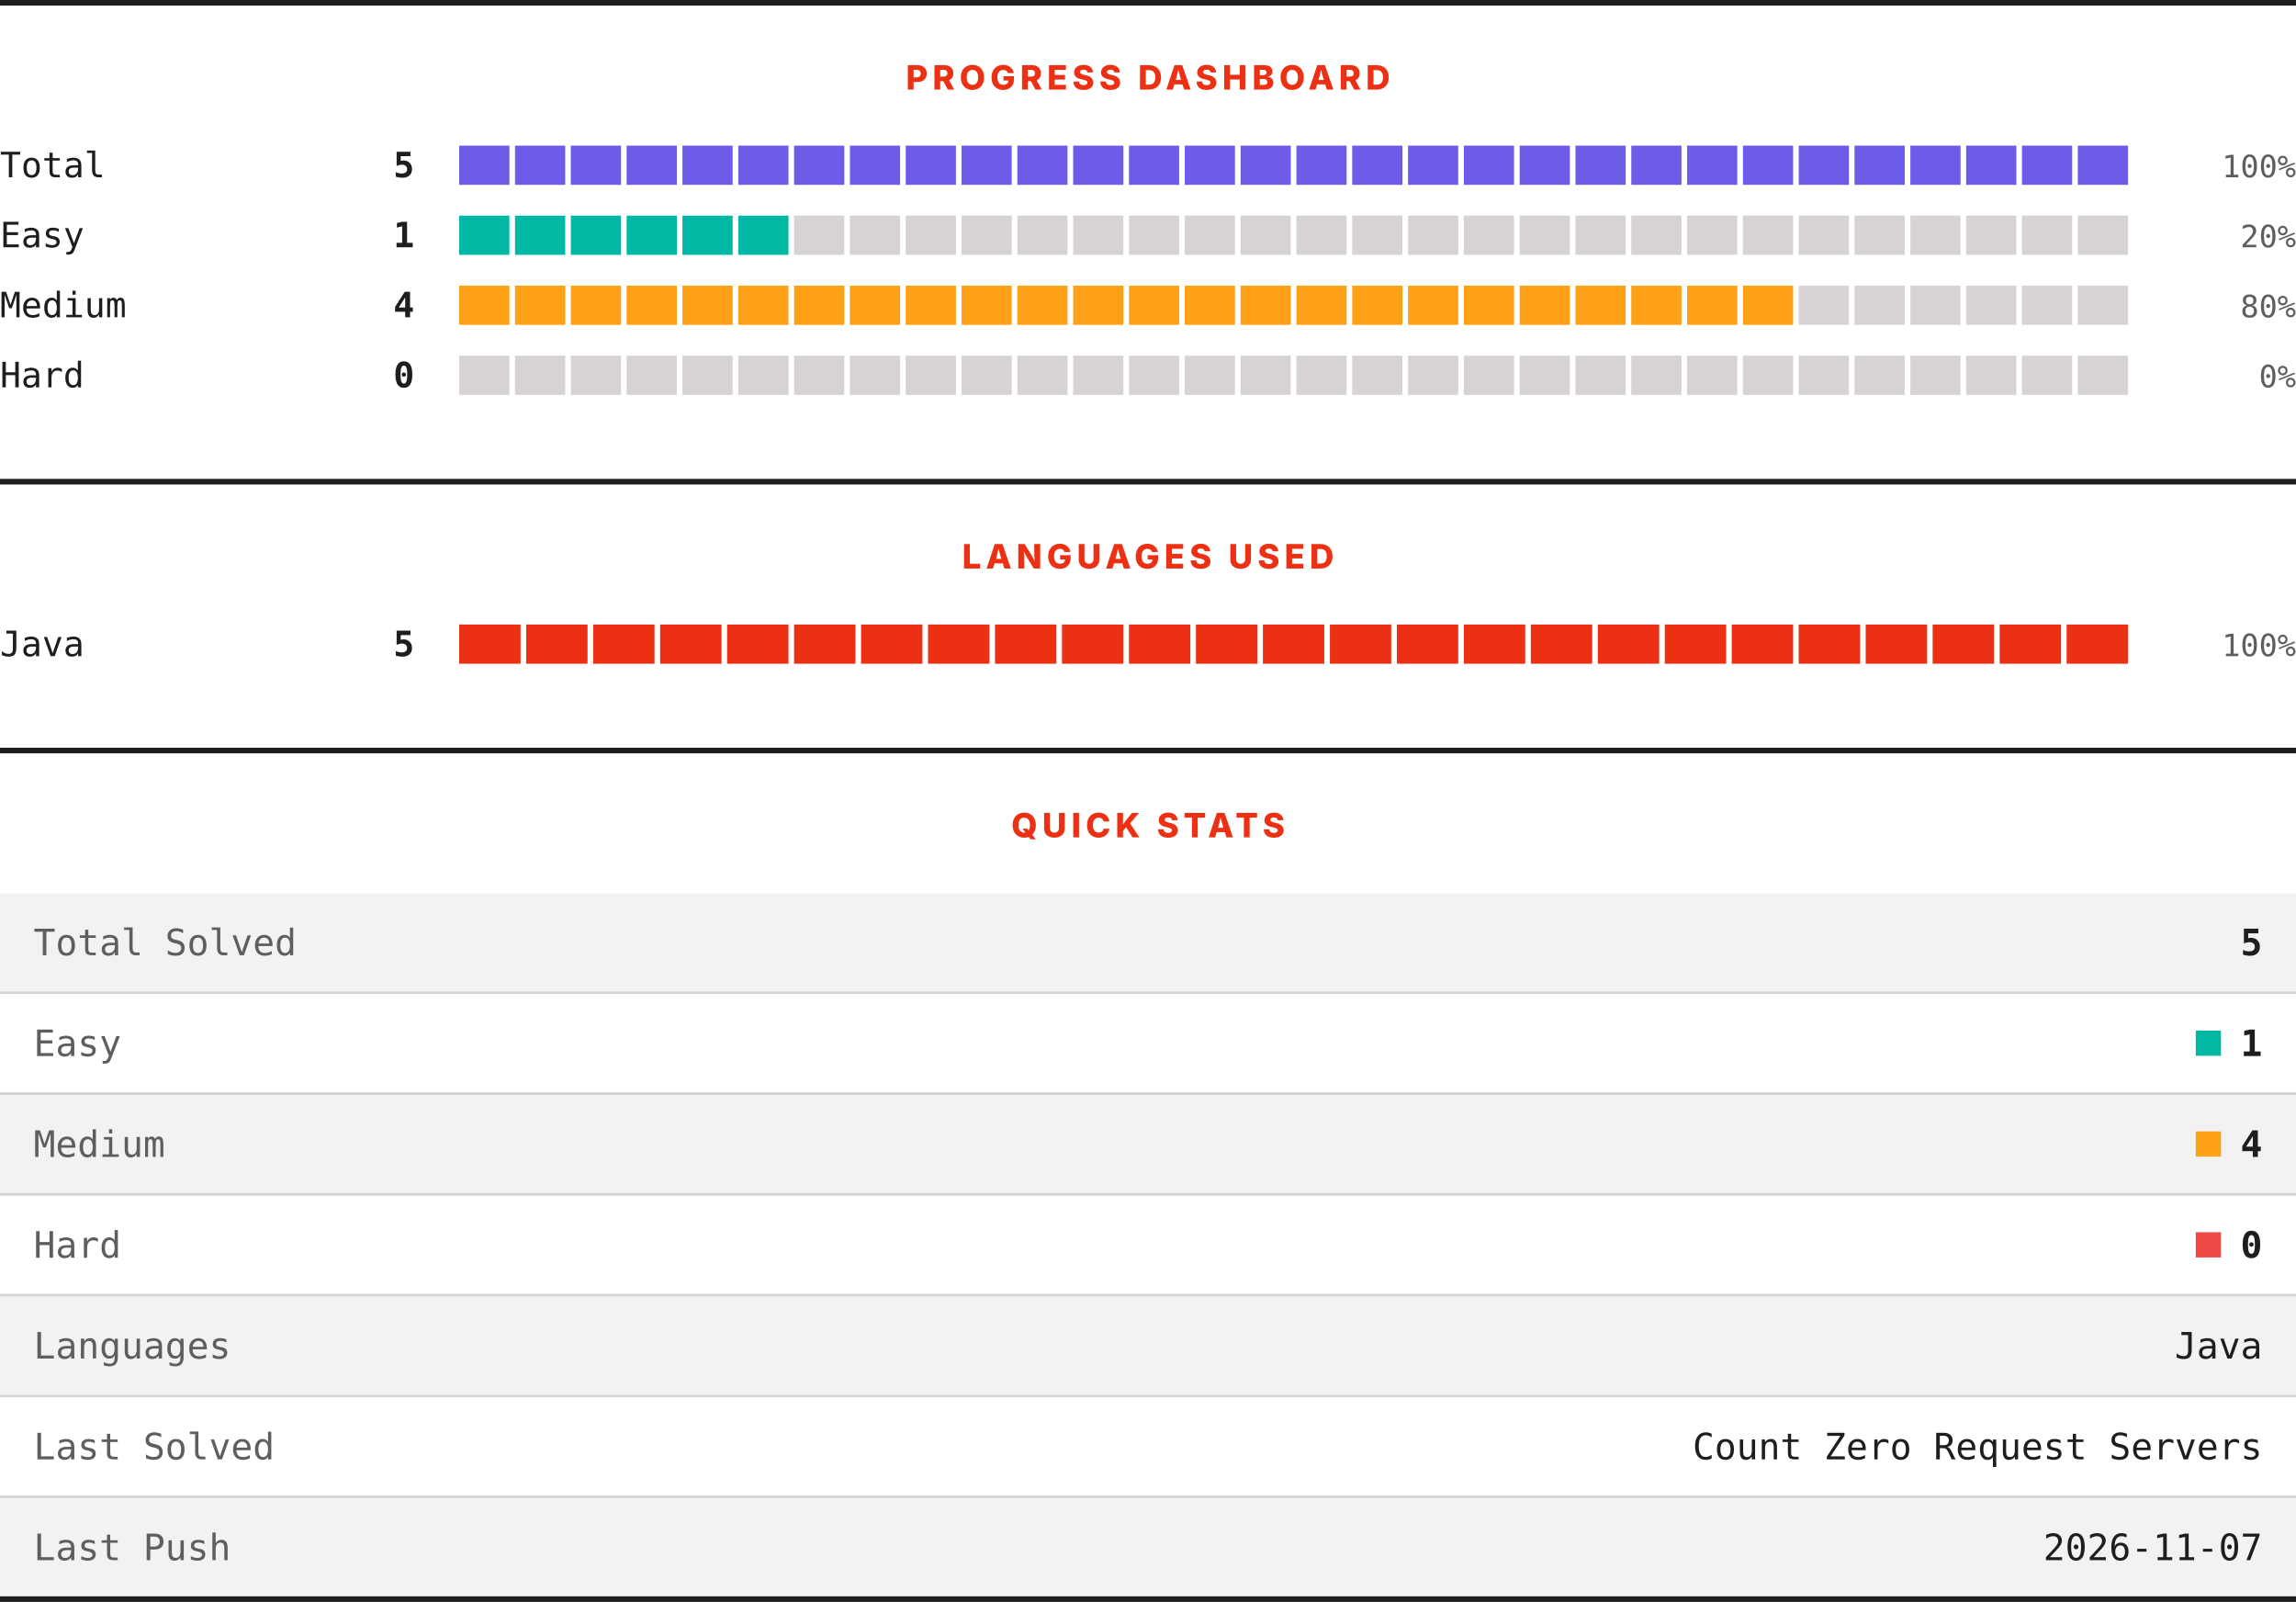
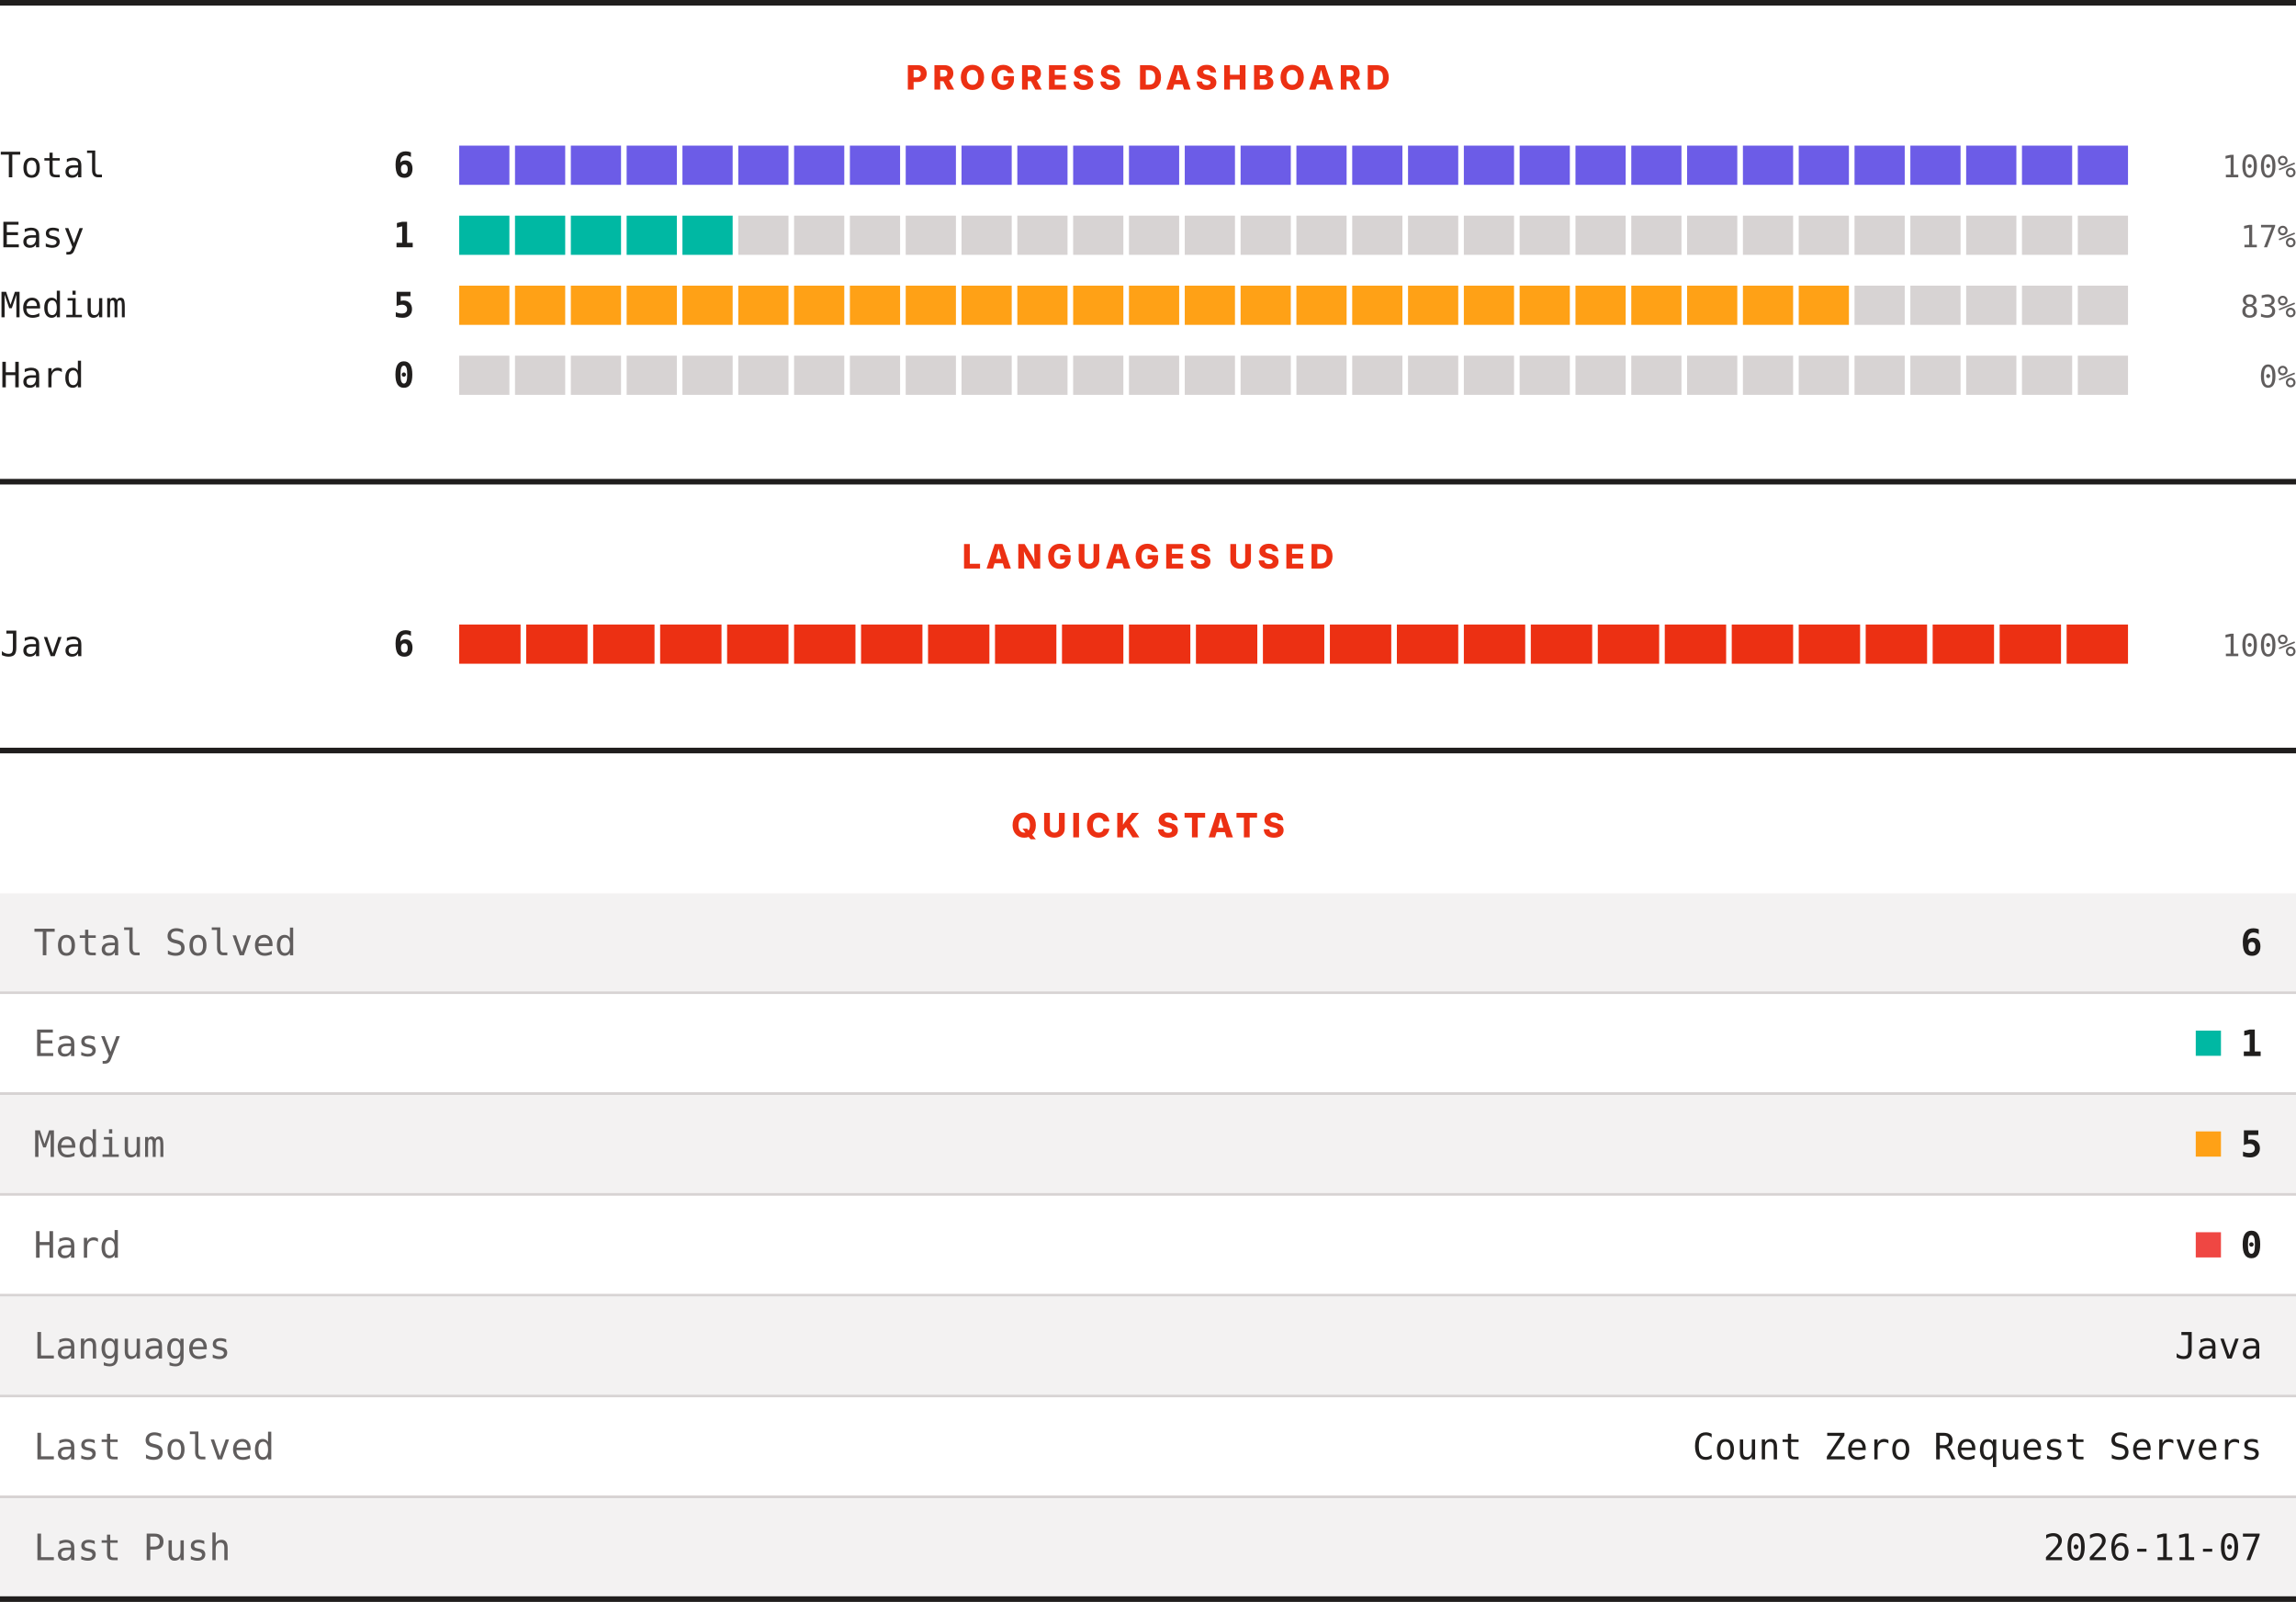
<svg xmlns="http://www.w3.org/2000/svg" width="820" height="572" viewBox="0 0 820 572" role="img" aria-label="LeetCode progress, languages and quick stats">
  <rect width="820" height="572" fill="#ffffff" />
  <rect x="0" y="0" width="820" height="2" fill="#201e1d" />
  <text x="410" y="32" text-anchor="middle" font-family="Archivo, system-ui, -apple-system, Segoe UI, sans-serif" font-size="12" font-weight="800" letter-spacing="1.68" fill="#ec3013">PROGRESS DASHBOARD</text>
  <text x="0" y="63.3" font-family="ui-monospace, SFMono-Regular, Menlo, Consolas, monospace" font-size="12.5" fill="#201e1d">Total</text>
-   <text x="148" y="63.3" text-anchor="end" font-family="ui-monospace, SFMono-Regular, Menlo, Consolas, monospace" font-size="12.5" font-weight="700" fill="#201e1d">5</text>
+   <text x="148" y="63.3" text-anchor="end" font-family="ui-monospace, SFMono-Regular, Menlo, Consolas, monospace" font-size="12.5" font-weight="700" fill="#201e1d">6</text>
  <rect x="164.00" y="52" width="17.93" height="14" fill="#6c5ce7" />
  <rect x="183.93" y="52" width="17.93" height="14" fill="#6c5ce7" />
  <rect x="203.87" y="52" width="17.93" height="14" fill="#6c5ce7" />
  <rect x="223.80" y="52" width="17.93" height="14" fill="#6c5ce7" />
  <rect x="243.73" y="52" width="17.93" height="14" fill="#6c5ce7" />
  <rect x="263.67" y="52" width="17.93" height="14" fill="#6c5ce7" />
  <rect x="283.60" y="52" width="17.93" height="14" fill="#6c5ce7" />
  <rect x="303.53" y="52" width="17.93" height="14" fill="#6c5ce7" />
  <rect x="323.47" y="52" width="17.93" height="14" fill="#6c5ce7" />
  <rect x="343.40" y="52" width="17.93" height="14" fill="#6c5ce7" />
  <rect x="363.33" y="52" width="17.93" height="14" fill="#6c5ce7" />
  <rect x="383.27" y="52" width="17.93" height="14" fill="#6c5ce7" />
  <rect x="403.20" y="52" width="17.93" height="14" fill="#6c5ce7" />
  <rect x="423.13" y="52" width="17.93" height="14" fill="#6c5ce7" />
  <rect x="443.07" y="52" width="17.93" height="14" fill="#6c5ce7" />
  <rect x="463.00" y="52" width="17.93" height="14" fill="#6c5ce7" />
  <rect x="482.93" y="52" width="17.93" height="14" fill="#6c5ce7" />
  <rect x="502.87" y="52" width="17.93" height="14" fill="#6c5ce7" />
  <rect x="522.80" y="52" width="17.93" height="14" fill="#6c5ce7" />
  <rect x="542.73" y="52" width="17.93" height="14" fill="#6c5ce7" />
  <rect x="562.67" y="52" width="17.93" height="14" fill="#6c5ce7" />
  <rect x="582.60" y="52" width="17.93" height="14" fill="#6c5ce7" />
  <rect x="602.53" y="52" width="17.93" height="14" fill="#6c5ce7" />
  <rect x="622.47" y="52" width="17.93" height="14" fill="#6c5ce7" />
  <rect x="642.40" y="52" width="17.93" height="14" fill="#6c5ce7" />
  <rect x="662.33" y="52" width="17.93" height="14" fill="#6c5ce7" />
  <rect x="682.27" y="52" width="17.93" height="14" fill="#6c5ce7" />
  <rect x="702.20" y="52" width="17.93" height="14" fill="#6c5ce7" />
  <rect x="722.13" y="52" width="17.93" height="14" fill="#6c5ce7" />
  <rect x="742.07" y="52" width="17.93" height="14" fill="#6c5ce7" />
  <text x="820" y="63.3" text-anchor="end" font-family="ui-monospace, SFMono-Regular, Menlo, Consolas, monospace" font-size="11" fill="#605d5d">100%</text>
  <text x="0" y="88.3" font-family="ui-monospace, SFMono-Regular, Menlo, Consolas, monospace" font-size="12.5" fill="#201e1d">Easy</text>
  <text x="148" y="88.3" text-anchor="end" font-family="ui-monospace, SFMono-Regular, Menlo, Consolas, monospace" font-size="12.5" font-weight="700" fill="#201e1d">1</text>
  <rect x="164.00" y="77" width="17.93" height="14" fill="#00b8a3" />
  <rect x="183.93" y="77" width="17.93" height="14" fill="#00b8a3" />
  <rect x="203.87" y="77" width="17.93" height="14" fill="#00b8a3" />
  <rect x="223.80" y="77" width="17.93" height="14" fill="#00b8a3" />
  <rect x="243.73" y="77" width="17.93" height="14" fill="#00b8a3" />
-   <rect x="263.67" y="77" width="17.93" height="14" fill="#00b8a3" />
+   <rect x="263.67" y="77" width="17.93" height="14" fill="#d7d3d3" />
  <rect x="283.60" y="77" width="17.93" height="14" fill="#d7d3d3" />
  <rect x="303.53" y="77" width="17.93" height="14" fill="#d7d3d3" />
  <rect x="323.47" y="77" width="17.93" height="14" fill="#d7d3d3" />
  <rect x="343.40" y="77" width="17.93" height="14" fill="#d7d3d3" />
  <rect x="363.33" y="77" width="17.93" height="14" fill="#d7d3d3" />
  <rect x="383.27" y="77" width="17.93" height="14" fill="#d7d3d3" />
  <rect x="403.20" y="77" width="17.93" height="14" fill="#d7d3d3" />
  <rect x="423.13" y="77" width="17.93" height="14" fill="#d7d3d3" />
  <rect x="443.07" y="77" width="17.93" height="14" fill="#d7d3d3" />
  <rect x="463.00" y="77" width="17.93" height="14" fill="#d7d3d3" />
  <rect x="482.93" y="77" width="17.93" height="14" fill="#d7d3d3" />
  <rect x="502.87" y="77" width="17.93" height="14" fill="#d7d3d3" />
  <rect x="522.80" y="77" width="17.93" height="14" fill="#d7d3d3" />
  <rect x="542.73" y="77" width="17.93" height="14" fill="#d7d3d3" />
  <rect x="562.67" y="77" width="17.93" height="14" fill="#d7d3d3" />
  <rect x="582.60" y="77" width="17.93" height="14" fill="#d7d3d3" />
  <rect x="602.53" y="77" width="17.93" height="14" fill="#d7d3d3" />
  <rect x="622.47" y="77" width="17.93" height="14" fill="#d7d3d3" />
  <rect x="642.40" y="77" width="17.93" height="14" fill="#d7d3d3" />
  <rect x="662.33" y="77" width="17.93" height="14" fill="#d7d3d3" />
  <rect x="682.27" y="77" width="17.93" height="14" fill="#d7d3d3" />
  <rect x="702.20" y="77" width="17.93" height="14" fill="#d7d3d3" />
  <rect x="722.13" y="77" width="17.93" height="14" fill="#d7d3d3" />
  <rect x="742.07" y="77" width="17.93" height="14" fill="#d7d3d3" />
-   <text x="820" y="88.3" text-anchor="end" font-family="ui-monospace, SFMono-Regular, Menlo, Consolas, monospace" font-size="11" fill="#605d5d">20%</text>
+   <text x="820" y="88.3" text-anchor="end" font-family="ui-monospace, SFMono-Regular, Menlo, Consolas, monospace" font-size="11" fill="#605d5d">17%</text>
  <text x="0" y="113.3" font-family="ui-monospace, SFMono-Regular, Menlo, Consolas, monospace" font-size="12.5" fill="#201e1d">Medium</text>
-   <text x="148" y="113.3" text-anchor="end" font-family="ui-monospace, SFMono-Regular, Menlo, Consolas, monospace" font-size="12.5" font-weight="700" fill="#201e1d">4</text>
+   <text x="148" y="113.3" text-anchor="end" font-family="ui-monospace, SFMono-Regular, Menlo, Consolas, monospace" font-size="12.5" font-weight="700" fill="#201e1d">5</text>
  <rect x="164.00" y="102" width="17.93" height="14" fill="#ffa116" />
  <rect x="183.93" y="102" width="17.93" height="14" fill="#ffa116" />
  <rect x="203.87" y="102" width="17.93" height="14" fill="#ffa116" />
  <rect x="223.80" y="102" width="17.93" height="14" fill="#ffa116" />
  <rect x="243.73" y="102" width="17.93" height="14" fill="#ffa116" />
  <rect x="263.67" y="102" width="17.93" height="14" fill="#ffa116" />
  <rect x="283.60" y="102" width="17.93" height="14" fill="#ffa116" />
  <rect x="303.53" y="102" width="17.93" height="14" fill="#ffa116" />
  <rect x="323.47" y="102" width="17.93" height="14" fill="#ffa116" />
  <rect x="343.40" y="102" width="17.93" height="14" fill="#ffa116" />
  <rect x="363.33" y="102" width="17.93" height="14" fill="#ffa116" />
  <rect x="383.27" y="102" width="17.93" height="14" fill="#ffa116" />
  <rect x="403.20" y="102" width="17.93" height="14" fill="#ffa116" />
  <rect x="423.13" y="102" width="17.93" height="14" fill="#ffa116" />
  <rect x="443.07" y="102" width="17.93" height="14" fill="#ffa116" />
  <rect x="463.00" y="102" width="17.93" height="14" fill="#ffa116" />
  <rect x="482.93" y="102" width="17.93" height="14" fill="#ffa116" />
  <rect x="502.87" y="102" width="17.93" height="14" fill="#ffa116" />
  <rect x="522.80" y="102" width="17.93" height="14" fill="#ffa116" />
  <rect x="542.73" y="102" width="17.93" height="14" fill="#ffa116" />
  <rect x="562.67" y="102" width="17.93" height="14" fill="#ffa116" />
  <rect x="582.60" y="102" width="17.93" height="14" fill="#ffa116" />
  <rect x="602.53" y="102" width="17.93" height="14" fill="#ffa116" />
  <rect x="622.47" y="102" width="17.93" height="14" fill="#ffa116" />
-   <rect x="642.40" y="102" width="17.93" height="14" fill="#d7d3d3" />
+   <rect x="642.40" y="102" width="17.93" height="14" fill="#ffa116" />
  <rect x="662.33" y="102" width="17.93" height="14" fill="#d7d3d3" />
  <rect x="682.27" y="102" width="17.93" height="14" fill="#d7d3d3" />
  <rect x="702.20" y="102" width="17.93" height="14" fill="#d7d3d3" />
  <rect x="722.13" y="102" width="17.93" height="14" fill="#d7d3d3" />
  <rect x="742.07" y="102" width="17.93" height="14" fill="#d7d3d3" />
-   <text x="820" y="113.3" text-anchor="end" font-family="ui-monospace, SFMono-Regular, Menlo, Consolas, monospace" font-size="11" fill="#605d5d">80%</text>
+   <text x="820" y="113.3" text-anchor="end" font-family="ui-monospace, SFMono-Regular, Menlo, Consolas, monospace" font-size="11" fill="#605d5d">83%</text>
  <text x="0" y="138.3" font-family="ui-monospace, SFMono-Regular, Menlo, Consolas, monospace" font-size="12.5" fill="#201e1d">Hard</text>
  <text x="148" y="138.3" text-anchor="end" font-family="ui-monospace, SFMono-Regular, Menlo, Consolas, monospace" font-size="12.5" font-weight="700" fill="#201e1d">0</text>
  <rect x="164.00" y="127" width="17.93" height="14" fill="#d7d3d3" />
  <rect x="183.93" y="127" width="17.93" height="14" fill="#d7d3d3" />
  <rect x="203.87" y="127" width="17.93" height="14" fill="#d7d3d3" />
  <rect x="223.80" y="127" width="17.93" height="14" fill="#d7d3d3" />
  <rect x="243.73" y="127" width="17.93" height="14" fill="#d7d3d3" />
  <rect x="263.67" y="127" width="17.93" height="14" fill="#d7d3d3" />
  <rect x="283.60" y="127" width="17.93" height="14" fill="#d7d3d3" />
  <rect x="303.53" y="127" width="17.93" height="14" fill="#d7d3d3" />
  <rect x="323.47" y="127" width="17.93" height="14" fill="#d7d3d3" />
  <rect x="343.40" y="127" width="17.93" height="14" fill="#d7d3d3" />
  <rect x="363.33" y="127" width="17.93" height="14" fill="#d7d3d3" />
  <rect x="383.27" y="127" width="17.93" height="14" fill="#d7d3d3" />
  <rect x="403.20" y="127" width="17.93" height="14" fill="#d7d3d3" />
  <rect x="423.13" y="127" width="17.93" height="14" fill="#d7d3d3" />
  <rect x="443.07" y="127" width="17.93" height="14" fill="#d7d3d3" />
  <rect x="463.00" y="127" width="17.93" height="14" fill="#d7d3d3" />
  <rect x="482.93" y="127" width="17.93" height="14" fill="#d7d3d3" />
  <rect x="502.87" y="127" width="17.93" height="14" fill="#d7d3d3" />
  <rect x="522.80" y="127" width="17.93" height="14" fill="#d7d3d3" />
  <rect x="542.73" y="127" width="17.93" height="14" fill="#d7d3d3" />
  <rect x="562.67" y="127" width="17.93" height="14" fill="#d7d3d3" />
  <rect x="582.60" y="127" width="17.93" height="14" fill="#d7d3d3" />
  <rect x="602.53" y="127" width="17.93" height="14" fill="#d7d3d3" />
  <rect x="622.47" y="127" width="17.93" height="14" fill="#d7d3d3" />
  <rect x="642.40" y="127" width="17.93" height="14" fill="#d7d3d3" />
  <rect x="662.33" y="127" width="17.93" height="14" fill="#d7d3d3" />
  <rect x="682.27" y="127" width="17.93" height="14" fill="#d7d3d3" />
  <rect x="702.20" y="127" width="17.93" height="14" fill="#d7d3d3" />
  <rect x="722.13" y="127" width="17.93" height="14" fill="#d7d3d3" />
  <rect x="742.07" y="127" width="17.93" height="14" fill="#d7d3d3" />
  <text x="820" y="138.3" text-anchor="end" font-family="ui-monospace, SFMono-Regular, Menlo, Consolas, monospace" font-size="11" fill="#605d5d">0%</text>
  <rect x="0" y="171" width="820" height="2" fill="#201e1d" />
  <text x="410" y="203" text-anchor="middle" font-family="Archivo, system-ui, -apple-system, Segoe UI, sans-serif" font-size="12" font-weight="800" letter-spacing="1.68" fill="#ec3013">LANGUAGES USED</text>
  <text x="0" y="234.3" font-family="ui-monospace, SFMono-Regular, Menlo, Consolas, monospace" font-size="12.5" fill="#201e1d">Java</text>
-   <text x="148" y="234.3" text-anchor="end" font-family="ui-monospace, SFMono-Regular, Menlo, Consolas, monospace" font-size="12.5" font-weight="700" fill="#201e1d">5</text>
+   <text x="148" y="234.3" text-anchor="end" font-family="ui-monospace, SFMono-Regular, Menlo, Consolas, monospace" font-size="12.5" font-weight="700" fill="#201e1d">6</text>
  <rect x="164.00" y="223" width="21.92" height="14" fill="#ec3013" />
  <rect x="187.92" y="223" width="21.92" height="14" fill="#ec3013" />
  <rect x="211.84" y="223" width="21.92" height="14" fill="#ec3013" />
  <rect x="235.76" y="223" width="21.92" height="14" fill="#ec3013" />
  <rect x="259.68" y="223" width="21.92" height="14" fill="#ec3013" />
  <rect x="283.60" y="223" width="21.92" height="14" fill="#ec3013" />
  <rect x="307.52" y="223" width="21.92" height="14" fill="#ec3013" />
  <rect x="331.44" y="223" width="21.92" height="14" fill="#ec3013" />
  <rect x="355.36" y="223" width="21.92" height="14" fill="#ec3013" />
  <rect x="379.28" y="223" width="21.92" height="14" fill="#ec3013" />
  <rect x="403.20" y="223" width="21.92" height="14" fill="#ec3013" />
  <rect x="427.12" y="223" width="21.92" height="14" fill="#ec3013" />
  <rect x="451.04" y="223" width="21.92" height="14" fill="#ec3013" />
  <rect x="474.96" y="223" width="21.92" height="14" fill="#ec3013" />
  <rect x="498.88" y="223" width="21.92" height="14" fill="#ec3013" />
  <rect x="522.80" y="223" width="21.92" height="14" fill="#ec3013" />
  <rect x="546.72" y="223" width="21.92" height="14" fill="#ec3013" />
  <rect x="570.64" y="223" width="21.92" height="14" fill="#ec3013" />
  <rect x="594.56" y="223" width="21.92" height="14" fill="#ec3013" />
  <rect x="618.48" y="223" width="21.92" height="14" fill="#ec3013" />
  <rect x="642.40" y="223" width="21.92" height="14" fill="#ec3013" />
  <rect x="666.32" y="223" width="21.92" height="14" fill="#ec3013" />
  <rect x="690.24" y="223" width="21.92" height="14" fill="#ec3013" />
  <rect x="714.16" y="223" width="21.92" height="14" fill="#ec3013" />
  <rect x="738.08" y="223" width="21.92" height="14" fill="#ec3013" />
  <text x="820" y="234.3" text-anchor="end" font-family="ui-monospace, SFMono-Regular, Menlo, Consolas, monospace" font-size="11" fill="#605d5d">100%</text>
  <rect x="0" y="267" width="820" height="2" fill="#201e1d" />
  <text x="410" y="299" text-anchor="middle" font-family="Archivo, system-ui, -apple-system, Segoe UI, sans-serif" font-size="12" font-weight="800" letter-spacing="1.68" fill="#ec3013">QUICK STATS</text>
  <rect x="0" y="319" width="820" height="35" fill="#f3f2f2" />
  <text x="12" y="341.1" font-family="ui-monospace, SFMono-Regular, Menlo, Consolas, monospace" font-size="13" fill="#605d5d">Total Solved</text>
-   <text x="808" y="341.1" text-anchor="end" font-family="ui-monospace, SFMono-Regular, Menlo, Consolas, monospace" font-size="13" font-weight="700" fill="#201e1d">5</text>
+   <text x="808" y="341.1" text-anchor="end" font-family="ui-monospace, SFMono-Regular, Menlo, Consolas, monospace" font-size="13" font-weight="700" fill="#201e1d">6</text>
  <rect x="0" y="354" width="820" height="1" fill="#d7d3d3" />
  <rect x="0" y="355" width="820" height="35" fill="#ffffff" />
  <text x="12" y="377.1" font-family="ui-monospace, SFMono-Regular, Menlo, Consolas, monospace" font-size="13" fill="#605d5d">Easy</text>
  <rect x="784.2" y="368" width="9" height="9" fill="#00b8a3" />
  <text x="808" y="377.1" text-anchor="end" font-family="ui-monospace, SFMono-Regular, Menlo, Consolas, monospace" font-size="13" font-weight="700" fill="#201e1d">1</text>
  <rect x="0" y="390" width="820" height="1" fill="#d7d3d3" />
  <rect x="0" y="391" width="820" height="35" fill="#f3f2f2" />
  <text x="12" y="413.1" font-family="ui-monospace, SFMono-Regular, Menlo, Consolas, monospace" font-size="13" fill="#605d5d">Medium</text>
  <rect x="784.2" y="404" width="9" height="9" fill="#ffa116" />
-   <text x="808" y="413.1" text-anchor="end" font-family="ui-monospace, SFMono-Regular, Menlo, Consolas, monospace" font-size="13" font-weight="700" fill="#201e1d">4</text>
+   <text x="808" y="413.1" text-anchor="end" font-family="ui-monospace, SFMono-Regular, Menlo, Consolas, monospace" font-size="13" font-weight="700" fill="#201e1d">5</text>
  <rect x="0" y="426" width="820" height="1" fill="#d7d3d3" />
  <rect x="0" y="427" width="820" height="35" fill="#ffffff" />
  <text x="12" y="449.1" font-family="ui-monospace, SFMono-Regular, Menlo, Consolas, monospace" font-size="13" fill="#605d5d">Hard</text>
  <rect x="784.2" y="440" width="9" height="9" fill="#ef4743" />
  <text x="808" y="449.1" text-anchor="end" font-family="ui-monospace, SFMono-Regular, Menlo, Consolas, monospace" font-size="13" font-weight="700" fill="#201e1d">0</text>
  <rect x="0" y="462" width="820" height="1" fill="#d7d3d3" />
  <rect x="0" y="463" width="820" height="35" fill="#f3f2f2" />
  <text x="12" y="485.1" font-family="ui-monospace, SFMono-Regular, Menlo, Consolas, monospace" font-size="13" fill="#605d5d">Languages</text>
  <text x="808" y="485.1" text-anchor="end" font-family="ui-monospace, SFMono-Regular, Menlo, Consolas, monospace" font-size="13" fill="#201e1d">Java</text>
  <rect x="0" y="498" width="820" height="1" fill="#d7d3d3" />
  <rect x="0" y="499" width="820" height="35" fill="#ffffff" />
  <text x="12" y="521.1" font-family="ui-monospace, SFMono-Regular, Menlo, Consolas, monospace" font-size="13" fill="#605d5d">Last Solved</text>
  <text x="808" y="521.1" text-anchor="end" font-family="ui-monospace, SFMono-Regular, Menlo, Consolas, monospace" font-size="13" fill="#201e1d">Count Zero Request Servers</text>
  <rect x="0" y="534" width="820" height="1" fill="#d7d3d3" />
  <rect x="0" y="535" width="820" height="35" fill="#f3f2f2" />
  <text x="12" y="557.1" font-family="ui-monospace, SFMono-Regular, Menlo, Consolas, monospace" font-size="13" fill="#605d5d">Last Push</text>
  <text x="808" y="557.1" text-anchor="end" font-family="ui-monospace, SFMono-Regular, Menlo, Consolas, monospace" font-size="13" fill="#201e1d">2026-11-07</text>
  <rect x="0" y="570" width="820" height="2" fill="#201e1d" />
</svg>
